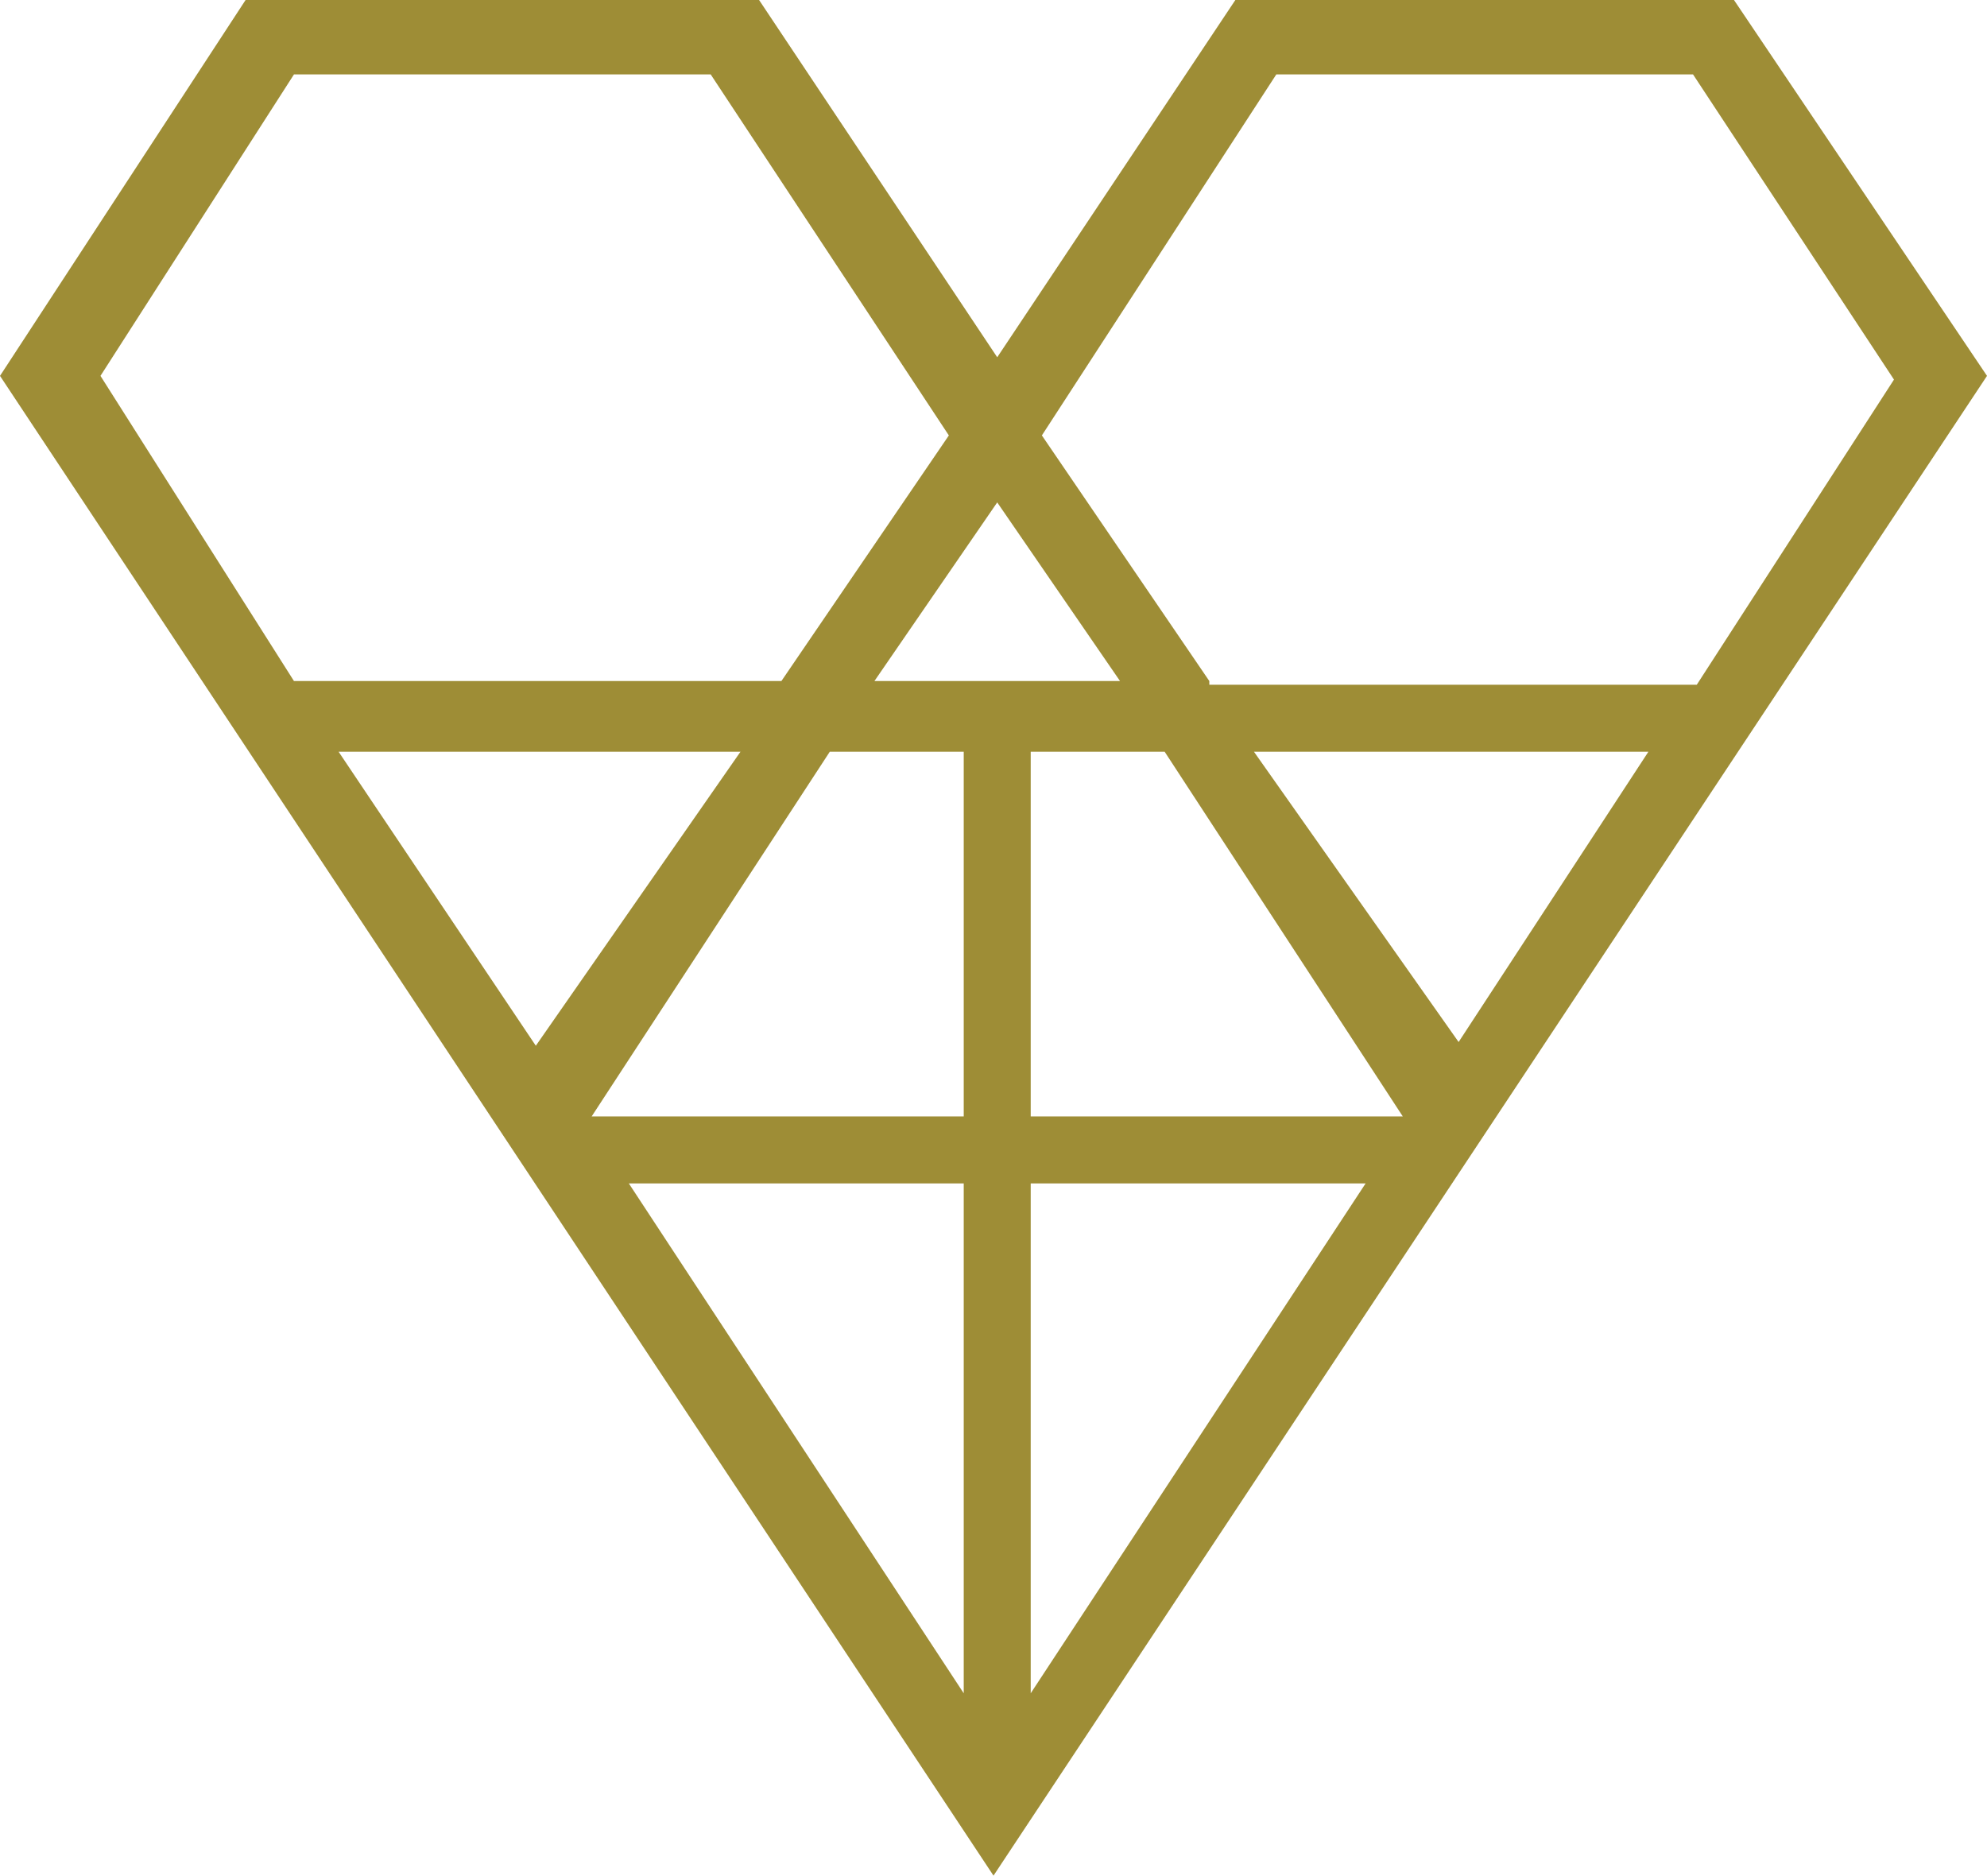
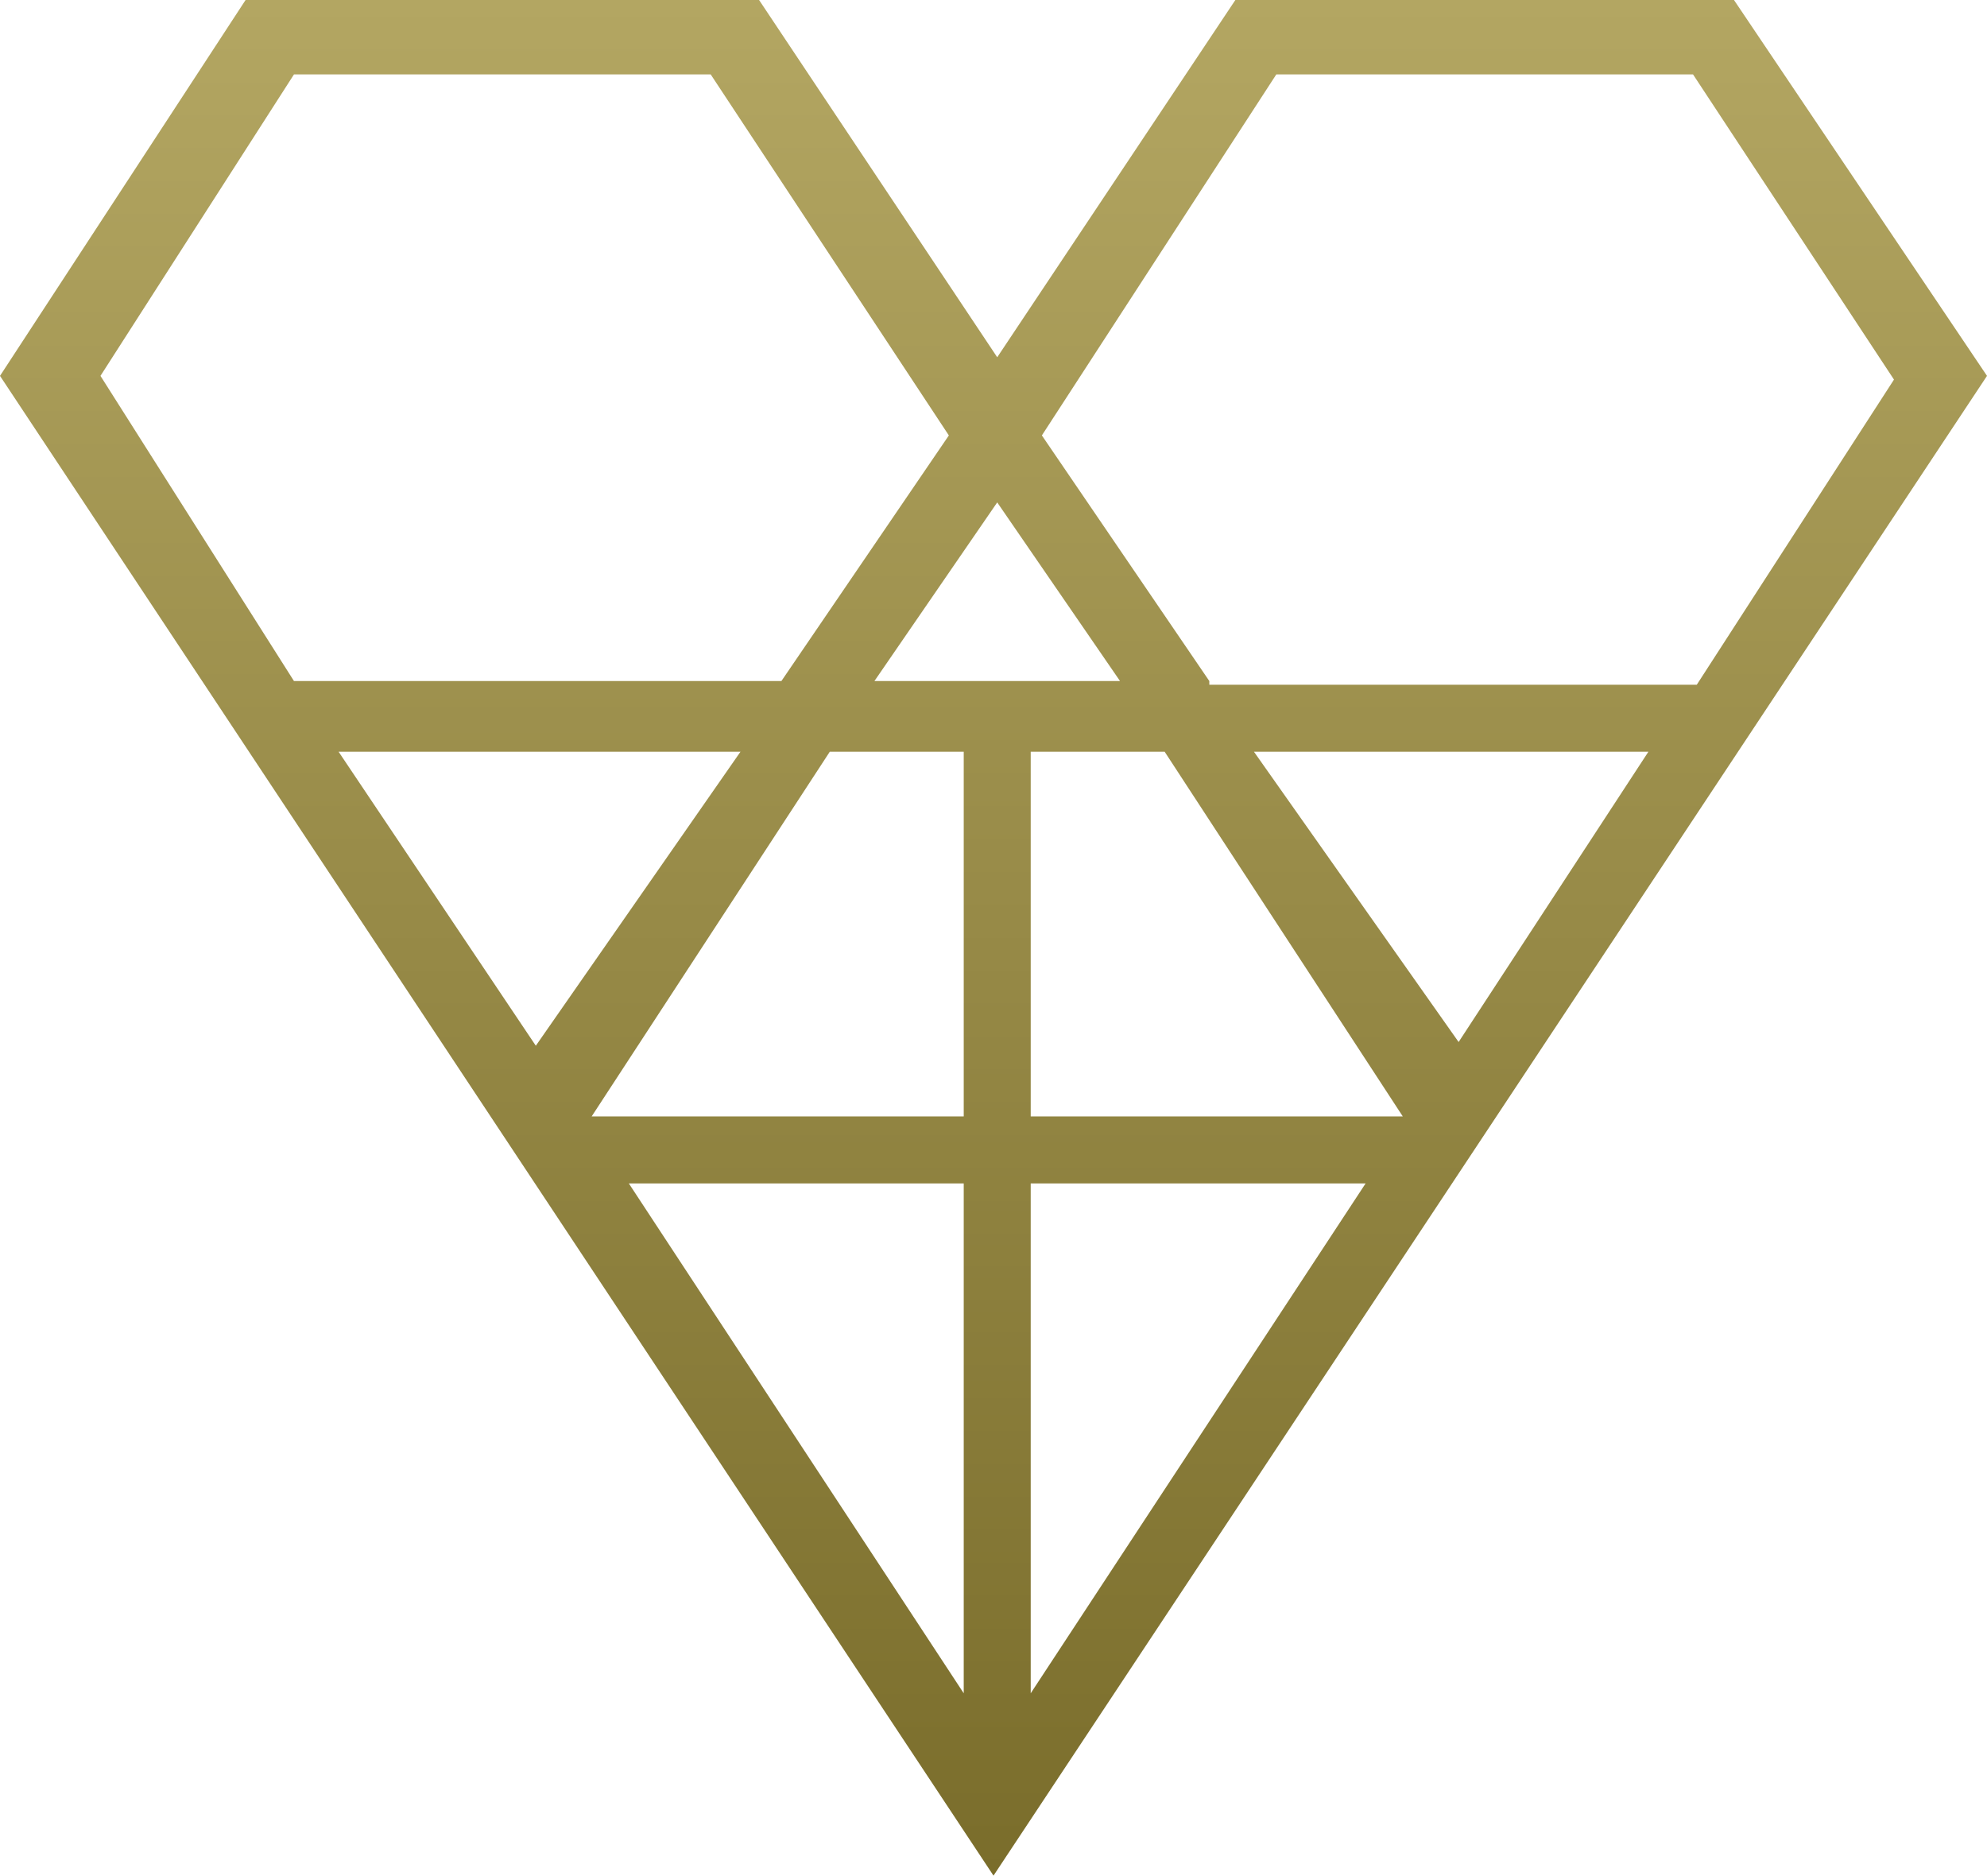
<svg xmlns="http://www.w3.org/2000/svg" version="1.1" id="Layer_1" x="0px" y="0px" viewBox="0 0 53.4 50.4" style="enable-background:new 0 0 53.4 50.4;" xml:space="preserve">
-   <style type="text/css">
- 	.st0{fill-rule:evenodd;clip-rule:evenodd;fill:#9E8D36;}
- </style>
-   <g>
-     <g>
-       <path class="st0" d="M46.6,0H33.2l-6.4,9.6L20.4,0H6.6L0,10.1l26.7,40.3l26.7-40.3L46.6,0z M2.7,10.1L7.9,2h11.2l6.4,9.7l-4.5,6.6    H7.9L2.7,10.1z M9.1,20.2h10.8l-5.5,7.9L9.1,20.2z M25.9,45.5l-9-13.7h9V45.5z M25.9,30h-10l6.4-9.8h3.6V30z M23.5,18.3l3.3-4.8    l3.3,4.8H23.5z M27.7,45.5V31.8h9L27.7,45.5z M27.7,30v-9.8h3.6l6.4,9.8H27.7z M39.2,28l-5.5-7.8h10.6L39.2,28z M32.5,18.3    L28,11.7L34.3,2h11.2l5.4,8.2l-5.3,8.2H32.5z" />
-     </g>
-   </g>
-   <g>
- </g>
-   <g>
- </g>
-   <g>
- </g>
-   <g>
- </g>
-   <g>
- </g>
-   <g>
- </g>
+   <defs>
+     <style>.brassGradient{fill-rule:evenodd;fill:url(#brassGradient);}</style>
+     <linearGradient id="brassGradient" x1="116.17" y1="50.39" x2="116.17" gradientUnits="userSpaceOnUse">
+       <stop offset="0" stop-color="#7a6d2b" />
+       <stop offset="1" stop-color="#b3a662" />
+     </linearGradient>
+   </defs>
+   <path class="brassGradient" d="M46.6,0H33.2l-6.4,9.6L20.4,0H6.6L0,10.1l26.7,40.3l26.7-40.3L46.6,0z M2.7,10.1L7.9,2h11.2l6.4,9.7l-4.5,6.6 H7.9L2.7,10.1z M9.1,20.2h10.8l-5.5,7.9L9.1,20.2z M25.9,45.5l-9-13.7h9V45.5z M25.9,30h-10l6.4-9.8h3.6V30z M23.5,18.3l3.3-4.8 l3.3,4.8H23.5z M27.7,45.5V31.8h9L27.7,45.5z M27.7,30v-9.8h3.6l6.4,9.8H27.7z M39.2,28l-5.5-7.8h10.6L39.2,28z M32.5,18.3 L28,11.7L34.3,2h11.2l5.4,8.2l-5.3,8.2H32.5z" />
</svg>
